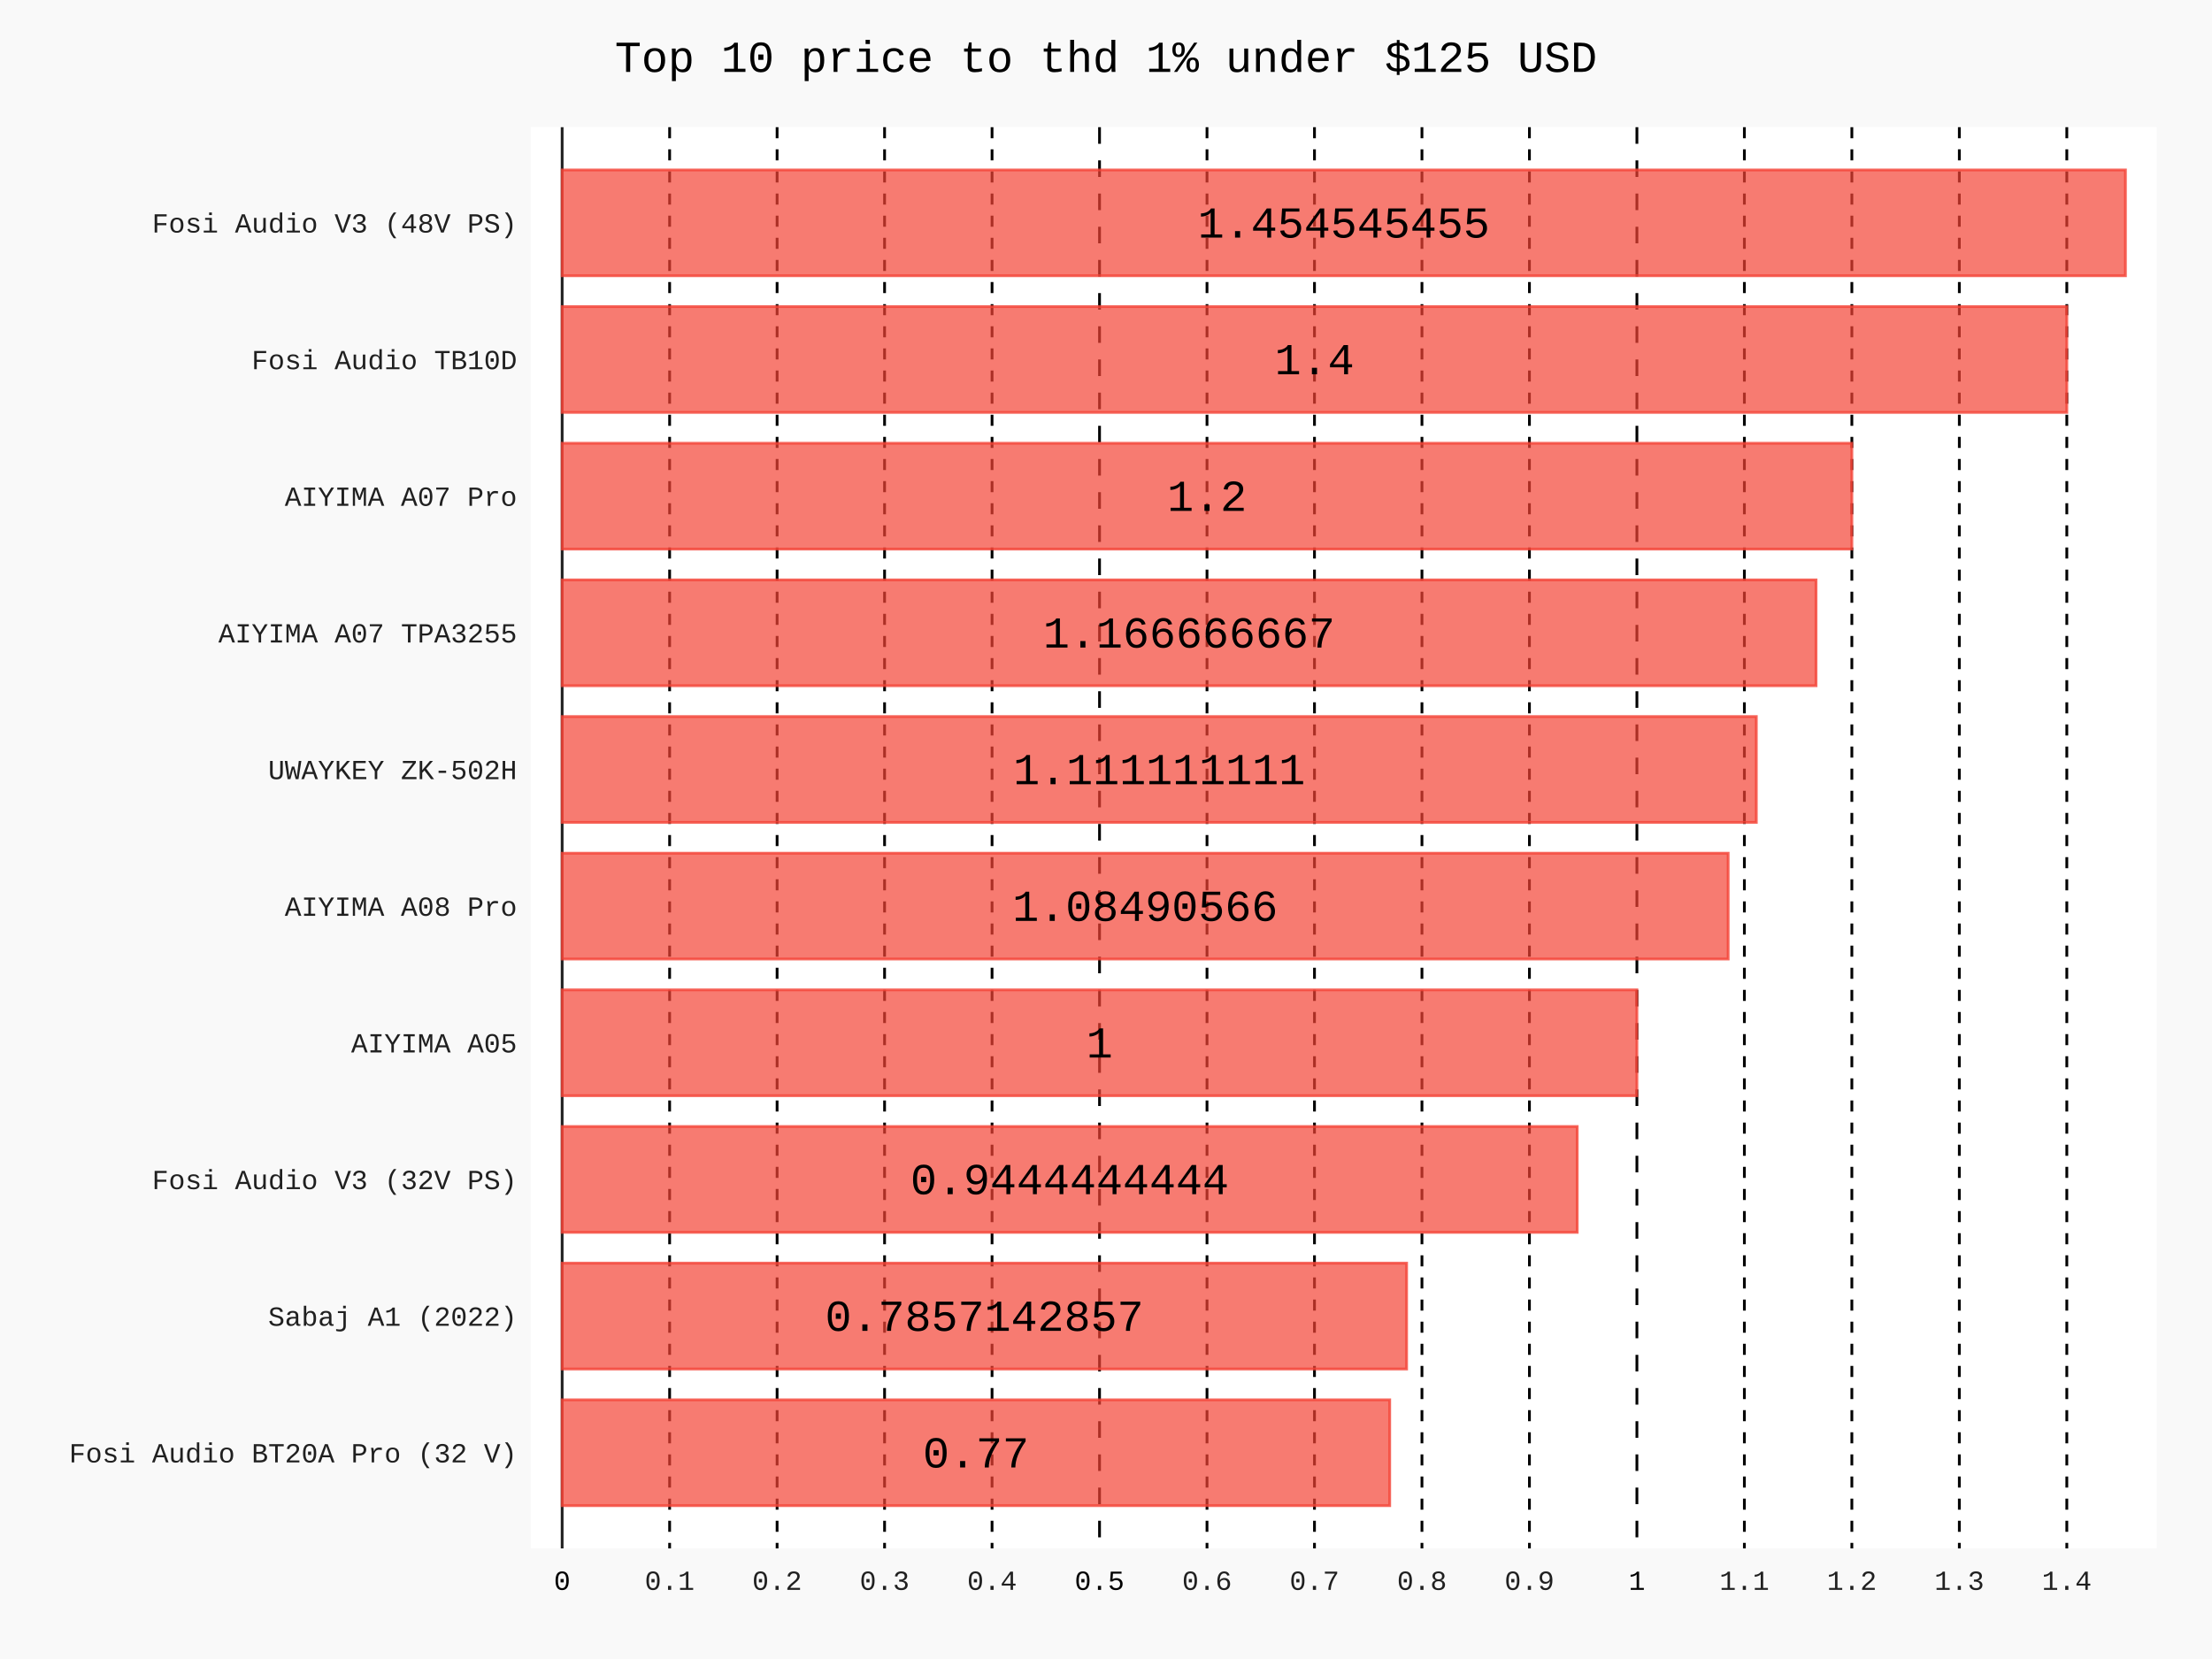
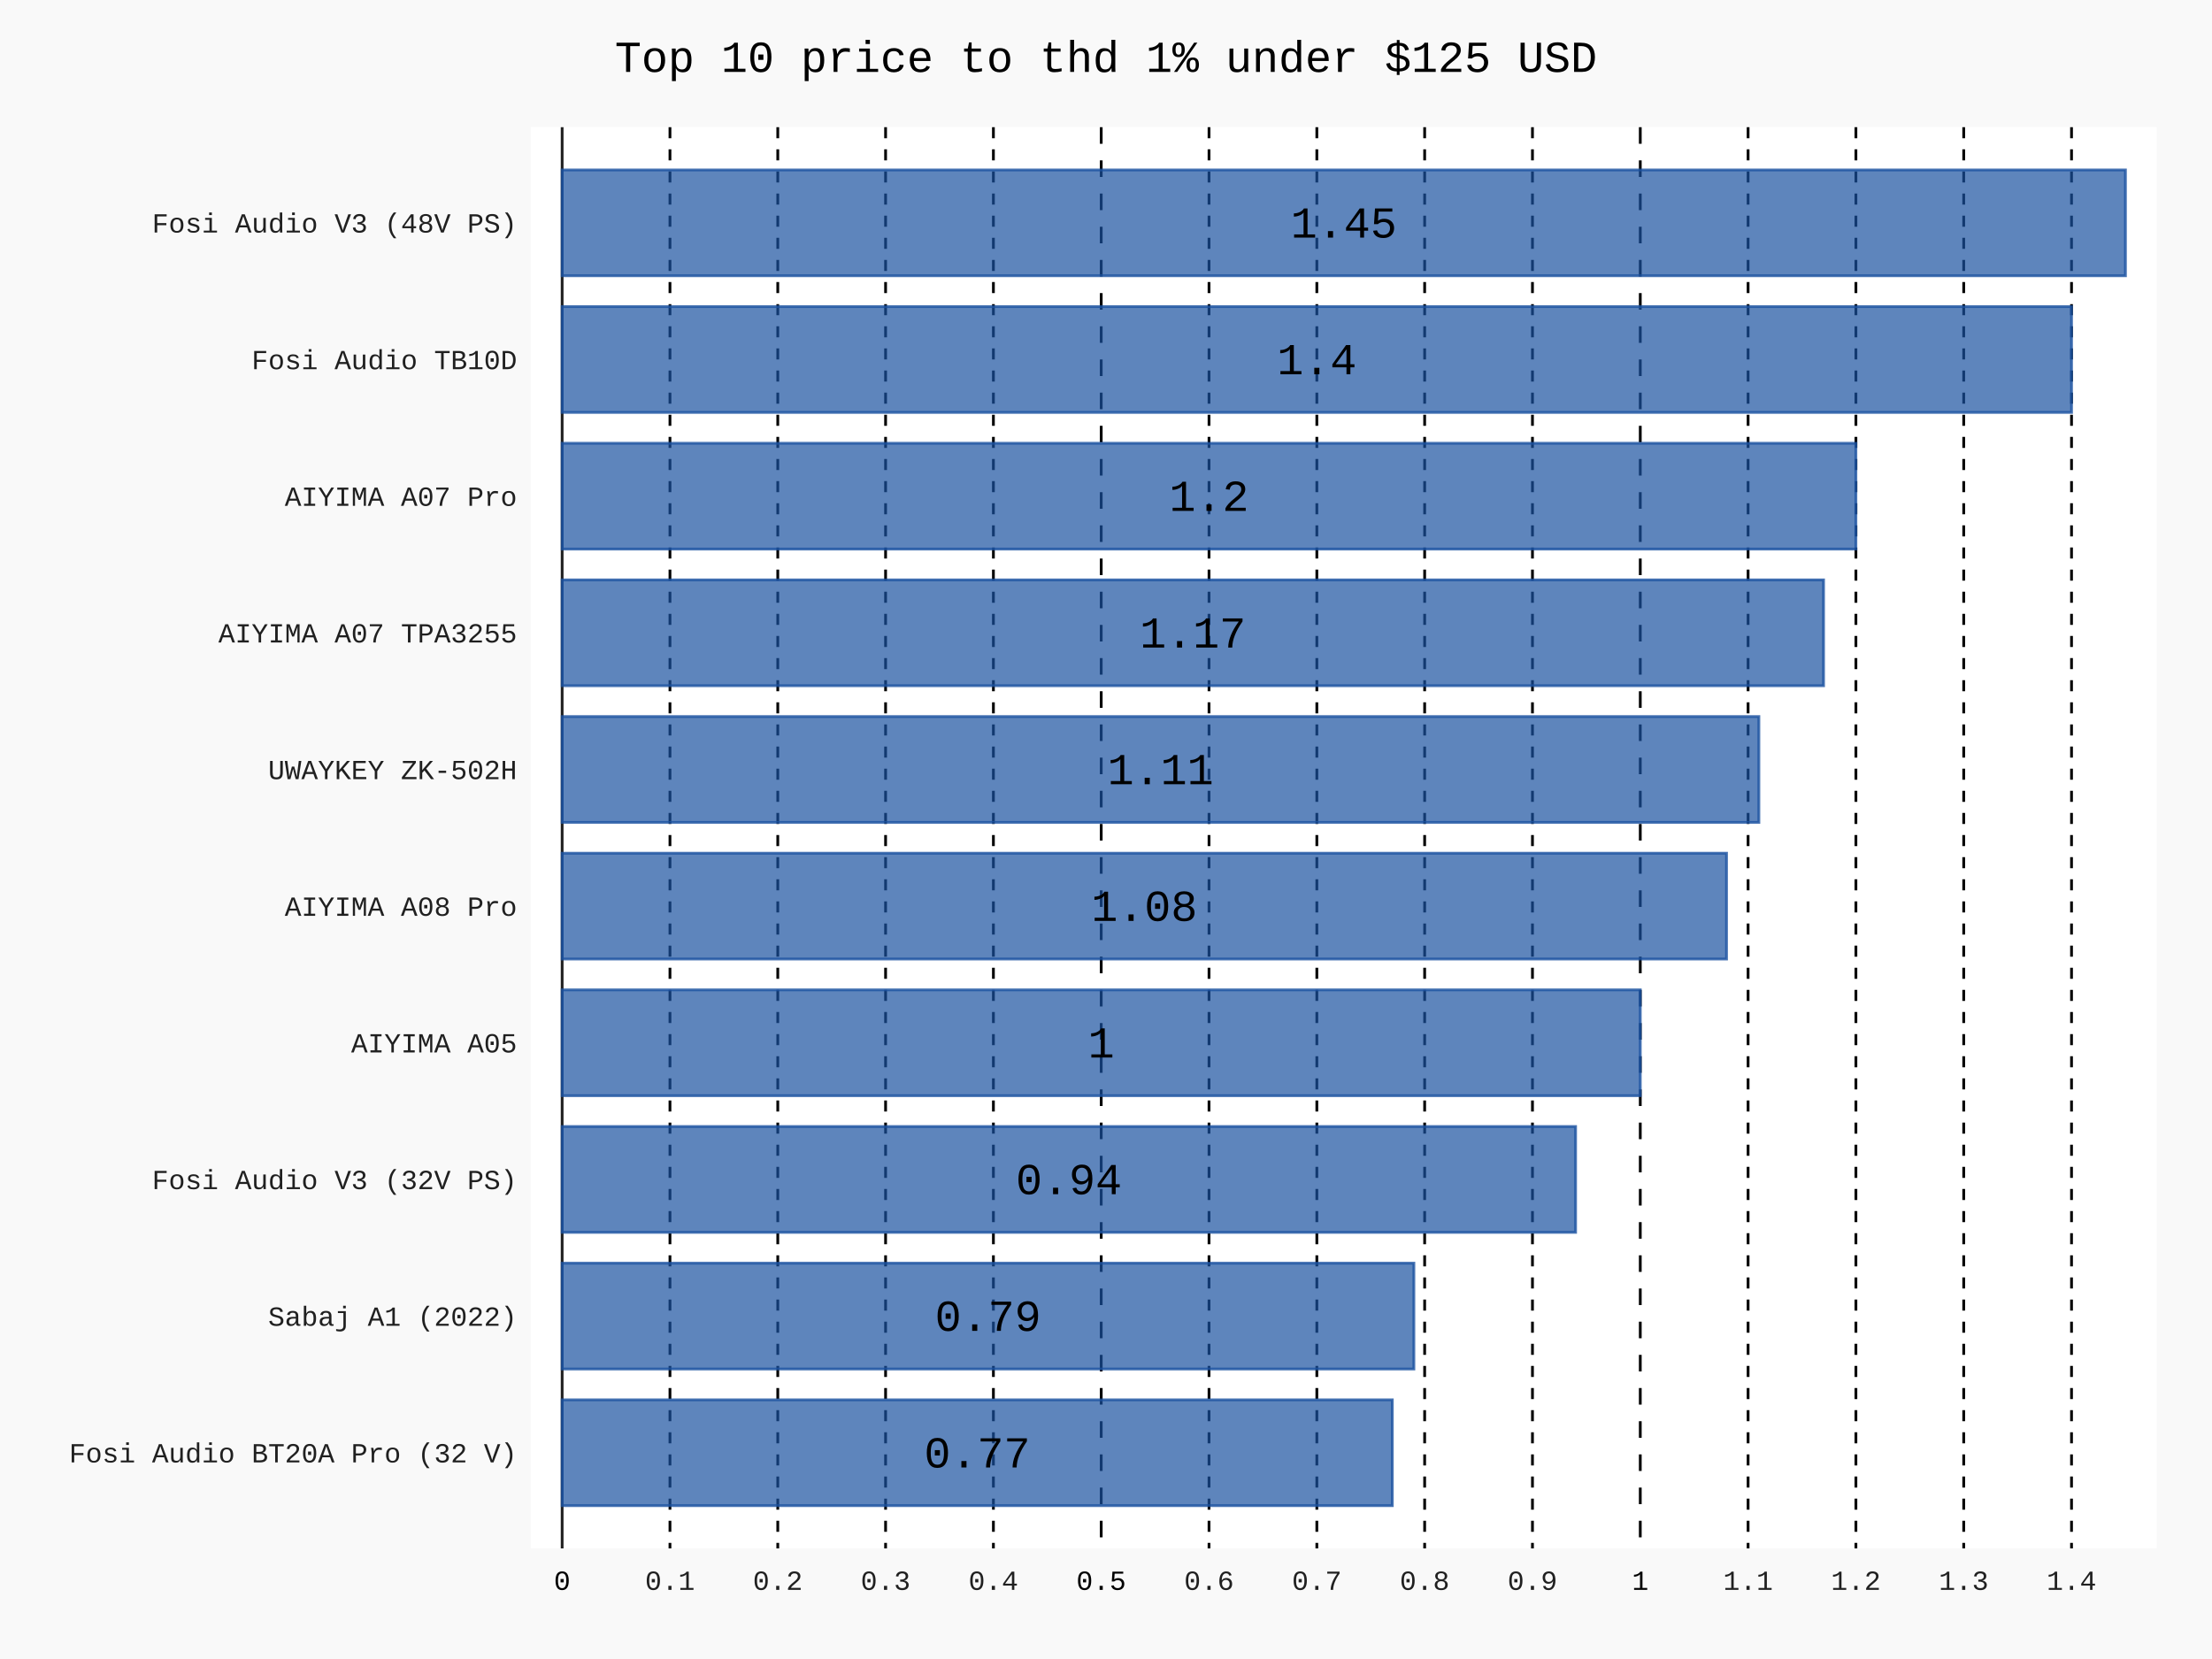
- <svg xmlns="http://www.w3.org/2000/svg" id="chart-eaef84dc-9094-404d-89b5-f0d308a937f1" class="pygal-chart" viewBox="0 0 800 600">
+ <svg xmlns="http://www.w3.org/2000/svg" id="chart-014625af-a3a9-4af7-9e49-55ecb74cba7e" class="pygal-chart" viewBox="0 0 800 600">
  <defs>
-     <style type="text/css">#chart-eaef84dc-9094-404d-89b5-f0d308a937f1{-webkit-user-select:none;-webkit-font-smoothing:antialiased;font-family:Consolas,"Liberation Mono",Menlo,Courier,monospace}#chart-eaef84dc-9094-404d-89b5-f0d308a937f1 .title{font-family:Consolas,"Liberation Mono",Menlo,Courier,monospace;font-size:16px}#chart-eaef84dc-9094-404d-89b5-f0d308a937f1 .legends .legend text{font-family:Consolas,"Liberation Mono",Menlo,Courier,monospace;font-size:14px}#chart-eaef84dc-9094-404d-89b5-f0d308a937f1 .axis text{font-family:Consolas,"Liberation Mono",Menlo,Courier,monospace;font-size:10px}#chart-eaef84dc-9094-404d-89b5-f0d308a937f1 .axis text.major{font-family:Consolas,"Liberation Mono",Menlo,Courier,monospace;font-size:10px}#chart-eaef84dc-9094-404d-89b5-f0d308a937f1 .text-overlay text.value{font-family:Consolas,"Liberation Mono",Menlo,Courier,monospace;font-size:16px}#chart-eaef84dc-9094-404d-89b5-f0d308a937f1 .text-overlay text.label{font-family:Consolas,"Liberation Mono",Menlo,Courier,monospace;font-size:10px}#chart-eaef84dc-9094-404d-89b5-f0d308a937f1 .tooltip{font-family:Consolas,"Liberation Mono",Menlo,Courier,monospace;font-size:14px}#chart-eaef84dc-9094-404d-89b5-f0d308a937f1 text.no_data{font-family:Consolas,"Liberation Mono",Menlo,Courier,monospace;font-size:64px}
- #chart-eaef84dc-9094-404d-89b5-f0d308a937f1{background-color:rgba(249,249,249,1)}#chart-eaef84dc-9094-404d-89b5-f0d308a937f1 path,#chart-eaef84dc-9094-404d-89b5-f0d308a937f1 line,#chart-eaef84dc-9094-404d-89b5-f0d308a937f1 rect,#chart-eaef84dc-9094-404d-89b5-f0d308a937f1 circle{-webkit-transition:150ms;-moz-transition:150ms;transition:150ms}#chart-eaef84dc-9094-404d-89b5-f0d308a937f1 .graph &gt; .background{fill:rgba(249,249,249,1)}#chart-eaef84dc-9094-404d-89b5-f0d308a937f1 .plot &gt; .background{fill:rgba(255,255,255,1)}#chart-eaef84dc-9094-404d-89b5-f0d308a937f1 .graph{fill:rgba(0,0,0,.87)}#chart-eaef84dc-9094-404d-89b5-f0d308a937f1 text.no_data{fill:rgba(0,0,0,1)}#chart-eaef84dc-9094-404d-89b5-f0d308a937f1 .title{fill:rgba(0,0,0,1)}#chart-eaef84dc-9094-404d-89b5-f0d308a937f1 .legends .legend text{fill:rgba(0,0,0,.87)}#chart-eaef84dc-9094-404d-89b5-f0d308a937f1 .legends .legend:hover text{fill:rgba(0,0,0,1)}#chart-eaef84dc-9094-404d-89b5-f0d308a937f1 .axis .line{stroke:rgba(0,0,0,1)}#chart-eaef84dc-9094-404d-89b5-f0d308a937f1 .axis .guide.line{stroke:rgba(0,0,0,.54)}#chart-eaef84dc-9094-404d-89b5-f0d308a937f1 .axis .major.line{stroke:rgba(0,0,0,.87)}#chart-eaef84dc-9094-404d-89b5-f0d308a937f1 .axis text.major{fill:rgba(0,0,0,1)}#chart-eaef84dc-9094-404d-89b5-f0d308a937f1 .axis.y .guides:hover .guide.line,#chart-eaef84dc-9094-404d-89b5-f0d308a937f1 .line-graph .axis.x .guides:hover .guide.line,#chart-eaef84dc-9094-404d-89b5-f0d308a937f1 .stackedline-graph .axis.x .guides:hover .guide.line,#chart-eaef84dc-9094-404d-89b5-f0d308a937f1 .xy-graph .axis.x .guides:hover .guide.line{stroke:rgba(0,0,0,1)}#chart-eaef84dc-9094-404d-89b5-f0d308a937f1 .axis .guides:hover text{fill:rgba(0,0,0,1)}#chart-eaef84dc-9094-404d-89b5-f0d308a937f1 .reactive{fill-opacity:.7;stroke-opacity:.8;stroke-width:1}#chart-eaef84dc-9094-404d-89b5-f0d308a937f1 .ci{stroke:rgba(0,0,0,.87)}#chart-eaef84dc-9094-404d-89b5-f0d308a937f1 .reactive.active,#chart-eaef84dc-9094-404d-89b5-f0d308a937f1 .active .reactive{fill-opacity:.8;stroke-opacity:.9;stroke-width:4}#chart-eaef84dc-9094-404d-89b5-f0d308a937f1 .ci .reactive.active{stroke-width:1.5}#chart-eaef84dc-9094-404d-89b5-f0d308a937f1 .series text{fill:rgba(0,0,0,1)}#chart-eaef84dc-9094-404d-89b5-f0d308a937f1 .tooltip rect{fill:rgba(255,255,255,1);stroke:rgba(0,0,0,1);-webkit-transition:opacity 150ms;-moz-transition:opacity 150ms;transition:opacity 150ms}#chart-eaef84dc-9094-404d-89b5-f0d308a937f1 .tooltip .label{fill:rgba(0,0,0,.87)}#chart-eaef84dc-9094-404d-89b5-f0d308a937f1 .tooltip .label{fill:rgba(0,0,0,.87)}#chart-eaef84dc-9094-404d-89b5-f0d308a937f1 .tooltip .legend{font-size:.8em;fill:rgba(0,0,0,.54)}#chart-eaef84dc-9094-404d-89b5-f0d308a937f1 .tooltip .x_label{font-size:.6em;fill:rgba(0,0,0,1)}#chart-eaef84dc-9094-404d-89b5-f0d308a937f1 .tooltip .xlink{font-size:.5em;text-decoration:underline}#chart-eaef84dc-9094-404d-89b5-f0d308a937f1 .tooltip .value{font-size:1.5em}#chart-eaef84dc-9094-404d-89b5-f0d308a937f1 .bound{font-size:.5em}#chart-eaef84dc-9094-404d-89b5-f0d308a937f1 .max-value{font-size:.75em;fill:rgba(0,0,0,.54)}#chart-eaef84dc-9094-404d-89b5-f0d308a937f1 .map-element{fill:rgba(255,255,255,1);stroke:rgba(0,0,0,.54) !important}#chart-eaef84dc-9094-404d-89b5-f0d308a937f1 .map-element .reactive{fill-opacity:inherit;stroke-opacity:inherit}#chart-eaef84dc-9094-404d-89b5-f0d308a937f1 .color-0,#chart-eaef84dc-9094-404d-89b5-f0d308a937f1 .color-0 a:visited{stroke:#F44336;fill:#F44336}#chart-eaef84dc-9094-404d-89b5-f0d308a937f1 .text-overlay .color-0 text{fill:black}
- #chart-eaef84dc-9094-404d-89b5-f0d308a937f1 text.no_data{text-anchor:middle}#chart-eaef84dc-9094-404d-89b5-f0d308a937f1 .guide.line{fill:none}#chart-eaef84dc-9094-404d-89b5-f0d308a937f1 .centered{text-anchor:middle}#chart-eaef84dc-9094-404d-89b5-f0d308a937f1 .title{text-anchor:middle}#chart-eaef84dc-9094-404d-89b5-f0d308a937f1 .legends .legend text{fill-opacity:1}#chart-eaef84dc-9094-404d-89b5-f0d308a937f1 .axis.x text{text-anchor:middle}#chart-eaef84dc-9094-404d-89b5-f0d308a937f1 .axis.x:not(.web) text[transform]{text-anchor:start}#chart-eaef84dc-9094-404d-89b5-f0d308a937f1 .axis.x:not(.web) text[transform].backwards{text-anchor:end}#chart-eaef84dc-9094-404d-89b5-f0d308a937f1 .axis.y text{text-anchor:end}#chart-eaef84dc-9094-404d-89b5-f0d308a937f1 .axis.y text[transform].backwards{text-anchor:start}#chart-eaef84dc-9094-404d-89b5-f0d308a937f1 .axis.y2 text{text-anchor:start}#chart-eaef84dc-9094-404d-89b5-f0d308a937f1 .axis.y2 text[transform].backwards{text-anchor:end}#chart-eaef84dc-9094-404d-89b5-f0d308a937f1 .axis .guide.line{stroke-dasharray:4,4;stroke:black}#chart-eaef84dc-9094-404d-89b5-f0d308a937f1 .axis .major.guide.line{stroke-dasharray:6,6;stroke:black}#chart-eaef84dc-9094-404d-89b5-f0d308a937f1 .horizontal .axis.y .guide.line,#chart-eaef84dc-9094-404d-89b5-f0d308a937f1 .horizontal .axis.y2 .guide.line,#chart-eaef84dc-9094-404d-89b5-f0d308a937f1 .vertical .axis.x .guide.line{opacity:0}#chart-eaef84dc-9094-404d-89b5-f0d308a937f1 .horizontal .axis.always_show .guide.line,#chart-eaef84dc-9094-404d-89b5-f0d308a937f1 .vertical .axis.always_show .guide.line{opacity:1 !important}#chart-eaef84dc-9094-404d-89b5-f0d308a937f1 .axis.y .guides:hover .guide.line,#chart-eaef84dc-9094-404d-89b5-f0d308a937f1 .axis.y2 .guides:hover .guide.line,#chart-eaef84dc-9094-404d-89b5-f0d308a937f1 .axis.x .guides:hover .guide.line{opacity:1}#chart-eaef84dc-9094-404d-89b5-f0d308a937f1 .axis .guides:hover text{opacity:1}#chart-eaef84dc-9094-404d-89b5-f0d308a937f1 .nofill{fill:none}#chart-eaef84dc-9094-404d-89b5-f0d308a937f1 .subtle-fill{fill-opacity:.2}#chart-eaef84dc-9094-404d-89b5-f0d308a937f1 .dot{stroke-width:1px;fill-opacity:1;stroke-opacity:1}#chart-eaef84dc-9094-404d-89b5-f0d308a937f1 .dot.active{stroke-width:5px}#chart-eaef84dc-9094-404d-89b5-f0d308a937f1 .dot.negative{fill:transparent}#chart-eaef84dc-9094-404d-89b5-f0d308a937f1 text,#chart-eaef84dc-9094-404d-89b5-f0d308a937f1 tspan{stroke:none !important}#chart-eaef84dc-9094-404d-89b5-f0d308a937f1 .series text.active{opacity:1}#chart-eaef84dc-9094-404d-89b5-f0d308a937f1 .tooltip rect{fill-opacity:.95;stroke-width:.5}#chart-eaef84dc-9094-404d-89b5-f0d308a937f1 .tooltip text{fill-opacity:1}#chart-eaef84dc-9094-404d-89b5-f0d308a937f1 .showable{visibility:hidden}#chart-eaef84dc-9094-404d-89b5-f0d308a937f1 .showable.shown{visibility:visible}#chart-eaef84dc-9094-404d-89b5-f0d308a937f1 .gauge-background{fill:rgba(229,229,229,1);stroke:none}#chart-eaef84dc-9094-404d-89b5-f0d308a937f1 .bg-lines{stroke:rgba(249,249,249,1);stroke-width:2px}</style>
+     <style type="text/css">#chart-014625af-a3a9-4af7-9e49-55ecb74cba7e{-webkit-user-select:none;-webkit-font-smoothing:antialiased;font-family:Consolas,"Liberation Mono",Menlo,Courier,monospace}#chart-014625af-a3a9-4af7-9e49-55ecb74cba7e .title{font-family:Consolas,"Liberation Mono",Menlo,Courier,monospace;font-size:16px}#chart-014625af-a3a9-4af7-9e49-55ecb74cba7e .legends .legend text{font-family:Consolas,"Liberation Mono",Menlo,Courier,monospace;font-size:14px}#chart-014625af-a3a9-4af7-9e49-55ecb74cba7e .axis text{font-family:Consolas,"Liberation Mono",Menlo,Courier,monospace;font-size:10px}#chart-014625af-a3a9-4af7-9e49-55ecb74cba7e .axis text.major{font-family:Consolas,"Liberation Mono",Menlo,Courier,monospace;font-size:10px}#chart-014625af-a3a9-4af7-9e49-55ecb74cba7e .text-overlay text.value{font-family:Consolas,"Liberation Mono",Menlo,Courier,monospace;font-size:16px}#chart-014625af-a3a9-4af7-9e49-55ecb74cba7e .text-overlay text.label{font-family:Consolas,"Liberation Mono",Menlo,Courier,monospace;font-size:10px}#chart-014625af-a3a9-4af7-9e49-55ecb74cba7e .tooltip{font-family:Consolas,"Liberation Mono",Menlo,Courier,monospace;font-size:14px}#chart-014625af-a3a9-4af7-9e49-55ecb74cba7e text.no_data{font-family:Consolas,"Liberation Mono",Menlo,Courier,monospace;font-size:64px}
+ #chart-014625af-a3a9-4af7-9e49-55ecb74cba7e{background-color:rgba(249,249,249,1)}#chart-014625af-a3a9-4af7-9e49-55ecb74cba7e path,#chart-014625af-a3a9-4af7-9e49-55ecb74cba7e line,#chart-014625af-a3a9-4af7-9e49-55ecb74cba7e rect,#chart-014625af-a3a9-4af7-9e49-55ecb74cba7e circle{-webkit-transition:150ms;-moz-transition:150ms;transition:150ms}#chart-014625af-a3a9-4af7-9e49-55ecb74cba7e .graph &gt; .background{fill:rgba(249,249,249,1)}#chart-014625af-a3a9-4af7-9e49-55ecb74cba7e .plot &gt; .background{fill:rgba(255,255,255,1)}#chart-014625af-a3a9-4af7-9e49-55ecb74cba7e .graph{fill:rgba(0,0,0,.87)}#chart-014625af-a3a9-4af7-9e49-55ecb74cba7e text.no_data{fill:rgba(0,0,0,1)}#chart-014625af-a3a9-4af7-9e49-55ecb74cba7e .title{fill:rgba(0,0,0,1)}#chart-014625af-a3a9-4af7-9e49-55ecb74cba7e .legends .legend text{fill:rgba(0,0,0,.87)}#chart-014625af-a3a9-4af7-9e49-55ecb74cba7e .legends .legend:hover text{fill:rgba(0,0,0,1)}#chart-014625af-a3a9-4af7-9e49-55ecb74cba7e .axis .line{stroke:rgba(0,0,0,1)}#chart-014625af-a3a9-4af7-9e49-55ecb74cba7e .axis .guide.line{stroke:rgba(0,0,0,.54)}#chart-014625af-a3a9-4af7-9e49-55ecb74cba7e .axis .major.line{stroke:rgba(0,0,0,.87)}#chart-014625af-a3a9-4af7-9e49-55ecb74cba7e .axis text.major{fill:rgba(0,0,0,1)}#chart-014625af-a3a9-4af7-9e49-55ecb74cba7e .axis.y .guides:hover .guide.line,#chart-014625af-a3a9-4af7-9e49-55ecb74cba7e .line-graph .axis.x .guides:hover .guide.line,#chart-014625af-a3a9-4af7-9e49-55ecb74cba7e .stackedline-graph .axis.x .guides:hover .guide.line,#chart-014625af-a3a9-4af7-9e49-55ecb74cba7e .xy-graph .axis.x .guides:hover .guide.line{stroke:rgba(0,0,0,1)}#chart-014625af-a3a9-4af7-9e49-55ecb74cba7e .axis .guides:hover text{fill:rgba(0,0,0,1)}#chart-014625af-a3a9-4af7-9e49-55ecb74cba7e .reactive{fill-opacity:.7;stroke-opacity:.8;stroke-width:1}#chart-014625af-a3a9-4af7-9e49-55ecb74cba7e .ci{stroke:rgba(0,0,0,.87)}#chart-014625af-a3a9-4af7-9e49-55ecb74cba7e .reactive.active,#chart-014625af-a3a9-4af7-9e49-55ecb74cba7e .active .reactive{fill-opacity:.8;stroke-opacity:.9;stroke-width:4}#chart-014625af-a3a9-4af7-9e49-55ecb74cba7e .ci .reactive.active{stroke-width:1.5}#chart-014625af-a3a9-4af7-9e49-55ecb74cba7e .series text{fill:rgba(0,0,0,1)}#chart-014625af-a3a9-4af7-9e49-55ecb74cba7e .tooltip rect{fill:rgba(255,255,255,1);stroke:rgba(0,0,0,1);-webkit-transition:opacity 150ms;-moz-transition:opacity 150ms;transition:opacity 150ms}#chart-014625af-a3a9-4af7-9e49-55ecb74cba7e .tooltip .label{fill:rgba(0,0,0,.87)}#chart-014625af-a3a9-4af7-9e49-55ecb74cba7e .tooltip .label{fill:rgba(0,0,0,.87)}#chart-014625af-a3a9-4af7-9e49-55ecb74cba7e .tooltip .legend{font-size:.8em;fill:rgba(0,0,0,.54)}#chart-014625af-a3a9-4af7-9e49-55ecb74cba7e .tooltip .x_label{font-size:.6em;fill:rgba(0,0,0,1)}#chart-014625af-a3a9-4af7-9e49-55ecb74cba7e .tooltip .xlink{font-size:.5em;text-decoration:underline}#chart-014625af-a3a9-4af7-9e49-55ecb74cba7e .tooltip .value{font-size:1.5em}#chart-014625af-a3a9-4af7-9e49-55ecb74cba7e .bound{font-size:.5em}#chart-014625af-a3a9-4af7-9e49-55ecb74cba7e .max-value{font-size:.75em;fill:rgba(0,0,0,.54)}#chart-014625af-a3a9-4af7-9e49-55ecb74cba7e .map-element{fill:rgba(255,255,255,1);stroke:rgba(0,0,0,.54) !important}#chart-014625af-a3a9-4af7-9e49-55ecb74cba7e .map-element .reactive{fill-opacity:inherit;stroke-opacity:inherit}#chart-014625af-a3a9-4af7-9e49-55ecb74cba7e .color-0,#chart-014625af-a3a9-4af7-9e49-55ecb74cba7e .color-0 a:visited{stroke:#1B52A0;fill:#1B52A0}#chart-014625af-a3a9-4af7-9e49-55ecb74cba7e .text-overlay .color-0 text{fill:black}
+ #chart-014625af-a3a9-4af7-9e49-55ecb74cba7e text.no_data{text-anchor:middle}#chart-014625af-a3a9-4af7-9e49-55ecb74cba7e .guide.line{fill:none}#chart-014625af-a3a9-4af7-9e49-55ecb74cba7e .centered{text-anchor:middle}#chart-014625af-a3a9-4af7-9e49-55ecb74cba7e .title{text-anchor:middle}#chart-014625af-a3a9-4af7-9e49-55ecb74cba7e .legends .legend text{fill-opacity:1}#chart-014625af-a3a9-4af7-9e49-55ecb74cba7e .axis.x text{text-anchor:middle}#chart-014625af-a3a9-4af7-9e49-55ecb74cba7e .axis.x:not(.web) text[transform]{text-anchor:start}#chart-014625af-a3a9-4af7-9e49-55ecb74cba7e .axis.x:not(.web) text[transform].backwards{text-anchor:end}#chart-014625af-a3a9-4af7-9e49-55ecb74cba7e .axis.y text{text-anchor:end}#chart-014625af-a3a9-4af7-9e49-55ecb74cba7e .axis.y text[transform].backwards{text-anchor:start}#chart-014625af-a3a9-4af7-9e49-55ecb74cba7e .axis.y2 text{text-anchor:start}#chart-014625af-a3a9-4af7-9e49-55ecb74cba7e .axis.y2 text[transform].backwards{text-anchor:end}#chart-014625af-a3a9-4af7-9e49-55ecb74cba7e .axis .guide.line{stroke-dasharray:4,4;stroke:black}#chart-014625af-a3a9-4af7-9e49-55ecb74cba7e .axis .major.guide.line{stroke-dasharray:6,6;stroke:black}#chart-014625af-a3a9-4af7-9e49-55ecb74cba7e .horizontal .axis.y .guide.line,#chart-014625af-a3a9-4af7-9e49-55ecb74cba7e .horizontal .axis.y2 .guide.line,#chart-014625af-a3a9-4af7-9e49-55ecb74cba7e .vertical .axis.x .guide.line{opacity:0}#chart-014625af-a3a9-4af7-9e49-55ecb74cba7e .horizontal .axis.always_show .guide.line,#chart-014625af-a3a9-4af7-9e49-55ecb74cba7e .vertical .axis.always_show .guide.line{opacity:1 !important}#chart-014625af-a3a9-4af7-9e49-55ecb74cba7e .axis.y .guides:hover .guide.line,#chart-014625af-a3a9-4af7-9e49-55ecb74cba7e .axis.y2 .guides:hover .guide.line,#chart-014625af-a3a9-4af7-9e49-55ecb74cba7e .axis.x .guides:hover .guide.line{opacity:1}#chart-014625af-a3a9-4af7-9e49-55ecb74cba7e .axis .guides:hover text{opacity:1}#chart-014625af-a3a9-4af7-9e49-55ecb74cba7e .nofill{fill:none}#chart-014625af-a3a9-4af7-9e49-55ecb74cba7e .subtle-fill{fill-opacity:.2}#chart-014625af-a3a9-4af7-9e49-55ecb74cba7e .dot{stroke-width:1px;fill-opacity:1;stroke-opacity:1}#chart-014625af-a3a9-4af7-9e49-55ecb74cba7e .dot.active{stroke-width:5px}#chart-014625af-a3a9-4af7-9e49-55ecb74cba7e .dot.negative{fill:transparent}#chart-014625af-a3a9-4af7-9e49-55ecb74cba7e text,#chart-014625af-a3a9-4af7-9e49-55ecb74cba7e tspan{stroke:none !important}#chart-014625af-a3a9-4af7-9e49-55ecb74cba7e .series text.active{opacity:1}#chart-014625af-a3a9-4af7-9e49-55ecb74cba7e .tooltip rect{fill-opacity:.95;stroke-width:.5}#chart-014625af-a3a9-4af7-9e49-55ecb74cba7e .tooltip text{fill-opacity:1}#chart-014625af-a3a9-4af7-9e49-55ecb74cba7e .showable{visibility:hidden}#chart-014625af-a3a9-4af7-9e49-55ecb74cba7e .showable.shown{visibility:visible}#chart-014625af-a3a9-4af7-9e49-55ecb74cba7e .gauge-background{fill:rgba(229,229,229,1);stroke:none}#chart-014625af-a3a9-4af7-9e49-55ecb74cba7e .bg-lines{stroke:rgba(249,249,249,1);stroke-width:2px}</style>
  </defs>
  <g class="graph horizontalbar-graph horizontal">
    <rect x="0" y="0" width="800" height="600" class="background" />
    <g transform="translate(192, 46)" class="plot">
      <rect x="0" y="0" width="588.0" height="514" class="background" />
      <g class="axis y">
        <g class="guides">
          <text x="-5" y="482.904" class="">Fosi Audio BT20A Pro (32 V)</text>
        </g>
        <g class="guides">
          <text x="-5" y="433.481" class="">Sabaj A1 (2022)</text>
        </g>
        <g class="guides">
          <text x="-5" y="384.058" class="">Fosi Audio V3 (32V PS)</text>
        </g>
        <g class="guides">
          <text x="-5" y="334.635" class="">AIYIMA A05</text>
        </g>
        <g class="guides">
          <text x="-5" y="285.212" class="">AIYIMA A08 Pro</text>
        </g>
        <g class="guides">
          <text x="-5" y="235.788" class="">UWAYKEY ZK-502H</text>
        </g>
        <g class="guides">
          <text x="-5" y="186.365" class="">AIYIMA A07 TPA3255</text>
        </g>
        <g class="guides">
          <text x="-5" y="136.942" class="">AIYIMA A07 Pro</text>
        </g>
        <g class="guides">
          <text x="-5" y="87.519" class="">Fosi Audio TB10D</text>
        </g>
        <g class="guides">
          <text x="-5" y="38.096" class="">Fosi Audio V3 (48V PS)</text>
        </g>
      </g>
      <g class="axis x always_show">
        <g class="guides">
          <path d="M11.308 0 v514" class="axis major line" />
          <text x="11.308" y="529.0" class="major">0</text>
        </g>
        <g class="guides">
-           <path d="M50.178 0 v514" class="guide line" />
-           <text x="50.178" y="529.0" class="">0.1</text>
+           <path d="M50.3 0 v514" class="guide line" />
+           <text x="50.3" y="529.0" class="">0.1</text>
        </g>
        <g class="guides">
-           <path d="M89.048 0 v514" class="guide line" />
-           <text x="89.048" y="529.0" class="">0.2</text>
+           <path d="M89.292 0 v514" class="guide line" />
+           <text x="89.292" y="529.0" class="">0.2</text>
        </g>
        <g class="guides">
-           <path d="M127.918 0 v514" class="guide line" />
-           <text x="127.918" y="529.0" class="">0.3</text>
+           <path d="M128.284 0 v514" class="guide line" />
+           <text x="128.284" y="529.0" class="">0.3</text>
        </g>
        <g class="guides">
-           <path d="M166.788 0 v514" class="guide line" />
-           <text x="166.788" y="529.0" class="">0.4</text>
+           <path d="M167.276 0 v514" class="guide line" />
+           <text x="167.276" y="529.0" class="">0.4</text>
        </g>
        <g class="guides">
-           <path d="M205.659 0 v514" class="major guide line" />
-           <text x="205.659" y="529.0" class="major">0.5</text>
+           <path d="M206.268 0 v514" class="major guide line" />
+           <text x="206.268" y="529.0" class="major">0.5</text>
        </g>
        <g class="guides">
-           <path d="M244.529 0 v514" class="guide line" />
-           <text x="244.529" y="529.0" class="">0.6</text>
+           <path d="M245.26 0 v514" class="guide line" />
+           <text x="245.26" y="529.0" class="">0.6</text>
        </g>
        <g class="guides">
-           <path d="M283.399 0 v514" class="guide line" />
-           <text x="283.399" y="529.0" class="">0.7</text>
+           <path d="M284.252 0 v514" class="guide line" />
+           <text x="284.252" y="529.0" class="">0.7</text>
        </g>
        <g class="guides">
-           <path d="M322.269 0 v514" class="guide line" />
-           <text x="322.269" y="529.0" class="">0.8</text>
+           <path d="M323.244 0 v514" class="guide line" />
+           <text x="323.244" y="529.0" class="">0.8</text>
        </g>
        <g class="guides">
-           <path d="M361.139 0 v514" class="guide line" />
-           <text x="361.139" y="529.0" class="">0.9</text>
+           <path d="M362.236 0 v514" class="guide line" />
+           <text x="362.236" y="529.0" class="">0.9</text>
        </g>
        <g class="guides">
-           <path d="M400.01 0 v514" class="major guide line" />
-           <text x="400.01" y="529.0" class="major">1</text>
+           <path d="M401.228 0 v514" class="major guide line" />
+           <text x="401.228" y="529.0" class="major">1</text>
        </g>
        <g class="guides">
-           <path d="M438.88 0 v514" class="guide line" />
-           <text x="438.88" y="529.0" class="">1.1</text>
+           <path d="M440.22 0 v514" class="guide line" />
+           <text x="440.22" y="529.0" class="">1.1</text>
        </g>
        <g class="guides">
-           <path d="M477.75 0 v514" class="guide line" />
-           <text x="477.75" y="529.0" class="">1.2</text>
+           <path d="M479.212 0 v514" class="guide line" />
+           <text x="479.212" y="529.0" class="">1.2</text>
        </g>
        <g class="guides">
-           <path d="M516.62 0 v514" class="guide line" />
-           <text x="516.62" y="529.0" class="">1.3</text>
+           <path d="M518.204 0 v514" class="guide line" />
+           <text x="518.204" y="529.0" class="">1.3</text>
        </g>
        <g class="guides">
-           <path d="M555.49 0 v514" class="guide line" />
-           <text x="555.49" y="529.0" class="">1.4</text>
+           <path d="M557.196 0 v514" class="guide line" />
+           <text x="557.196" y="529.0" class="">1.4</text>
        </g>
      </g>
      <g class="series serie-0 color-0">
        <g class="bars">
          <g class="bar">
-             <rect x="11.308" y="460.267" rx="0" ry="0" width="299.3" height="38.273" class="rect reactive tooltip-trigger" />
+             <rect x="11.308" y="460.267" rx="0" ry="0" width="300.239" height="38.273" class="rect reactive tooltip-trigger" />
          </g>
          <g class="bar">
-             <rect x="11.308" y="410.844" rx="0" ry="0" width="305.409" height="38.273" class="rect reactive tooltip-trigger" />
+             <rect x="11.308" y="410.844" rx="0" ry="0" width="308.037" height="38.273" class="rect reactive tooltip-trigger" />
          </g>
          <g class="bar">
-             <rect x="11.308" y="361.421" rx="0" ry="0" width="367.107" height="38.273" class="rect reactive tooltip-trigger" />
+             <rect x="11.308" y="361.421" rx="0" ry="0" width="366.525" height="38.273" class="rect reactive tooltip-trigger" />
          </g>
          <g class="bar">
-             <rect x="11.308" y="311.998" rx="0" ry="0" width="388.702" height="38.273" class="rect reactive tooltip-trigger" />
+             <rect x="11.308" y="311.998" rx="0" ry="0" width="389.92" height="38.273" class="rect reactive tooltip-trigger" />
          </g>
          <g class="bar">
-             <rect x="11.308" y="262.575" rx="0" ry="0" width="421.705" height="38.273" class="rect reactive tooltip-trigger" />
+             <rect x="11.308" y="262.575" rx="0" ry="0" width="421.114" height="38.273" class="rect reactive tooltip-trigger" />
          </g>
          <g class="bar">
-             <rect x="11.308" y="213.152" rx="0" ry="0" width="431.891" height="38.273" class="rect reactive tooltip-trigger" />
+             <rect x="11.308" y="213.152" rx="0" ry="0" width="432.812" height="38.273" class="rect reactive tooltip-trigger" />
          </g>
          <g class="bar">
-             <rect x="11.308" y="163.729" rx="0" ry="0" width="453.486" height="38.273" class="rect reactive tooltip-trigger" />
+             <rect x="11.308" y="163.729" rx="0" ry="0" width="456.207" height="38.273" class="rect reactive tooltip-trigger" />
          </g>
          <g class="bar">
-             <rect x="11.308" y="114.306" rx="0" ry="0" width="466.442" height="38.273" class="rect reactive tooltip-trigger" />
+             <rect x="11.308" y="114.306" rx="0" ry="0" width="467.905" height="38.273" class="rect reactive tooltip-trigger" />
          </g>
          <g class="bar">
-             <rect x="11.308" y="64.883" rx="0" ry="0" width="544.183" height="38.273" class="rect reactive tooltip-trigger" />
+             <rect x="11.308" y="64.883" rx="0" ry="0" width="545.889" height="38.273" class="rect reactive tooltip-trigger" />
          </g>
          <g class="bar">
            <rect x="11.308" y="15.46" rx="0" ry="0" width="565.385" height="38.273" class="rect reactive tooltip-trigger" />
          </g>
        </g>
      </g>
    </g>
    <g class="titles">
      <text x="400.0" y="26" class="title plot_title">Top 10 price to thd 1% under $125 USD</text>
    </g>
    <g transform="translate(192, 46)" class="plot overlay">
      <g class="series serie-0 color-0" />
    </g>
    <g transform="translate(192, 46)" class="plot text-overlay">
      <g class="series serie-0 color-0">
-         <text text-anchor="middle" x="160.958" y="484.737" class="value">0.77</text>
-         <text text-anchor="middle" x="164.012" y="435.314" class="value">0.7857142857</text>
-         <text text-anchor="middle" x="194.861" y="385.891" class="value">0.9444444444</text>
-         <text text-anchor="middle" x="205.659" y="336.468" class="value">1</text>
-         <text text-anchor="middle" x="222.16" y="287.045" class="value">1.08490566</text>
-         <text text-anchor="middle" x="227.253" y="237.622" class="value">1.111111111</text>
-         <text text-anchor="middle" x="238.05" y="188.199" class="value">1.166666667</text>
-         <text text-anchor="middle" x="244.529" y="138.776" class="value">1.2</text>
-         <text text-anchor="middle" x="283.399" y="89.353" class="value">1.4</text>
-         <text text-anchor="middle" x="294.0" y="39.929" class="value">1.454545455</text>
+         <text text-anchor="middle" x="161.427" y="484.737" class="value">0.77</text>
+         <text text-anchor="middle" x="165.326" y="435.314" class="value">0.79</text>
+         <text text-anchor="middle" x="194.57" y="385.891" class="value">0.94</text>
+         <text text-anchor="middle" x="206.268" y="336.468" class="value">1</text>
+         <text text-anchor="middle" x="221.865" y="287.045" class="value">1.08</text>
+         <text text-anchor="middle" x="227.714" y="237.622" class="value">1.11</text>
+         <text text-anchor="middle" x="239.411" y="188.199" class="value">1.17</text>
+         <text text-anchor="middle" x="245.26" y="138.776" class="value">1.2</text>
+         <text text-anchor="middle" x="284.252" y="89.353" class="value">1.4</text>
+         <text text-anchor="middle" x="294.0" y="39.929" class="value">1.45</text>
      </g>
    </g>
    <g transform="translate(192, 46)" class="plot tooltip-overlay">
      <g transform="translate(0 0)" style="opacity: 0" class="tooltip">
        <rect rx="0" ry="0" width="0" height="0" class="tooltip-box" />
        <g class="text" />
      </g>
    </g>
  </g>
</svg>
